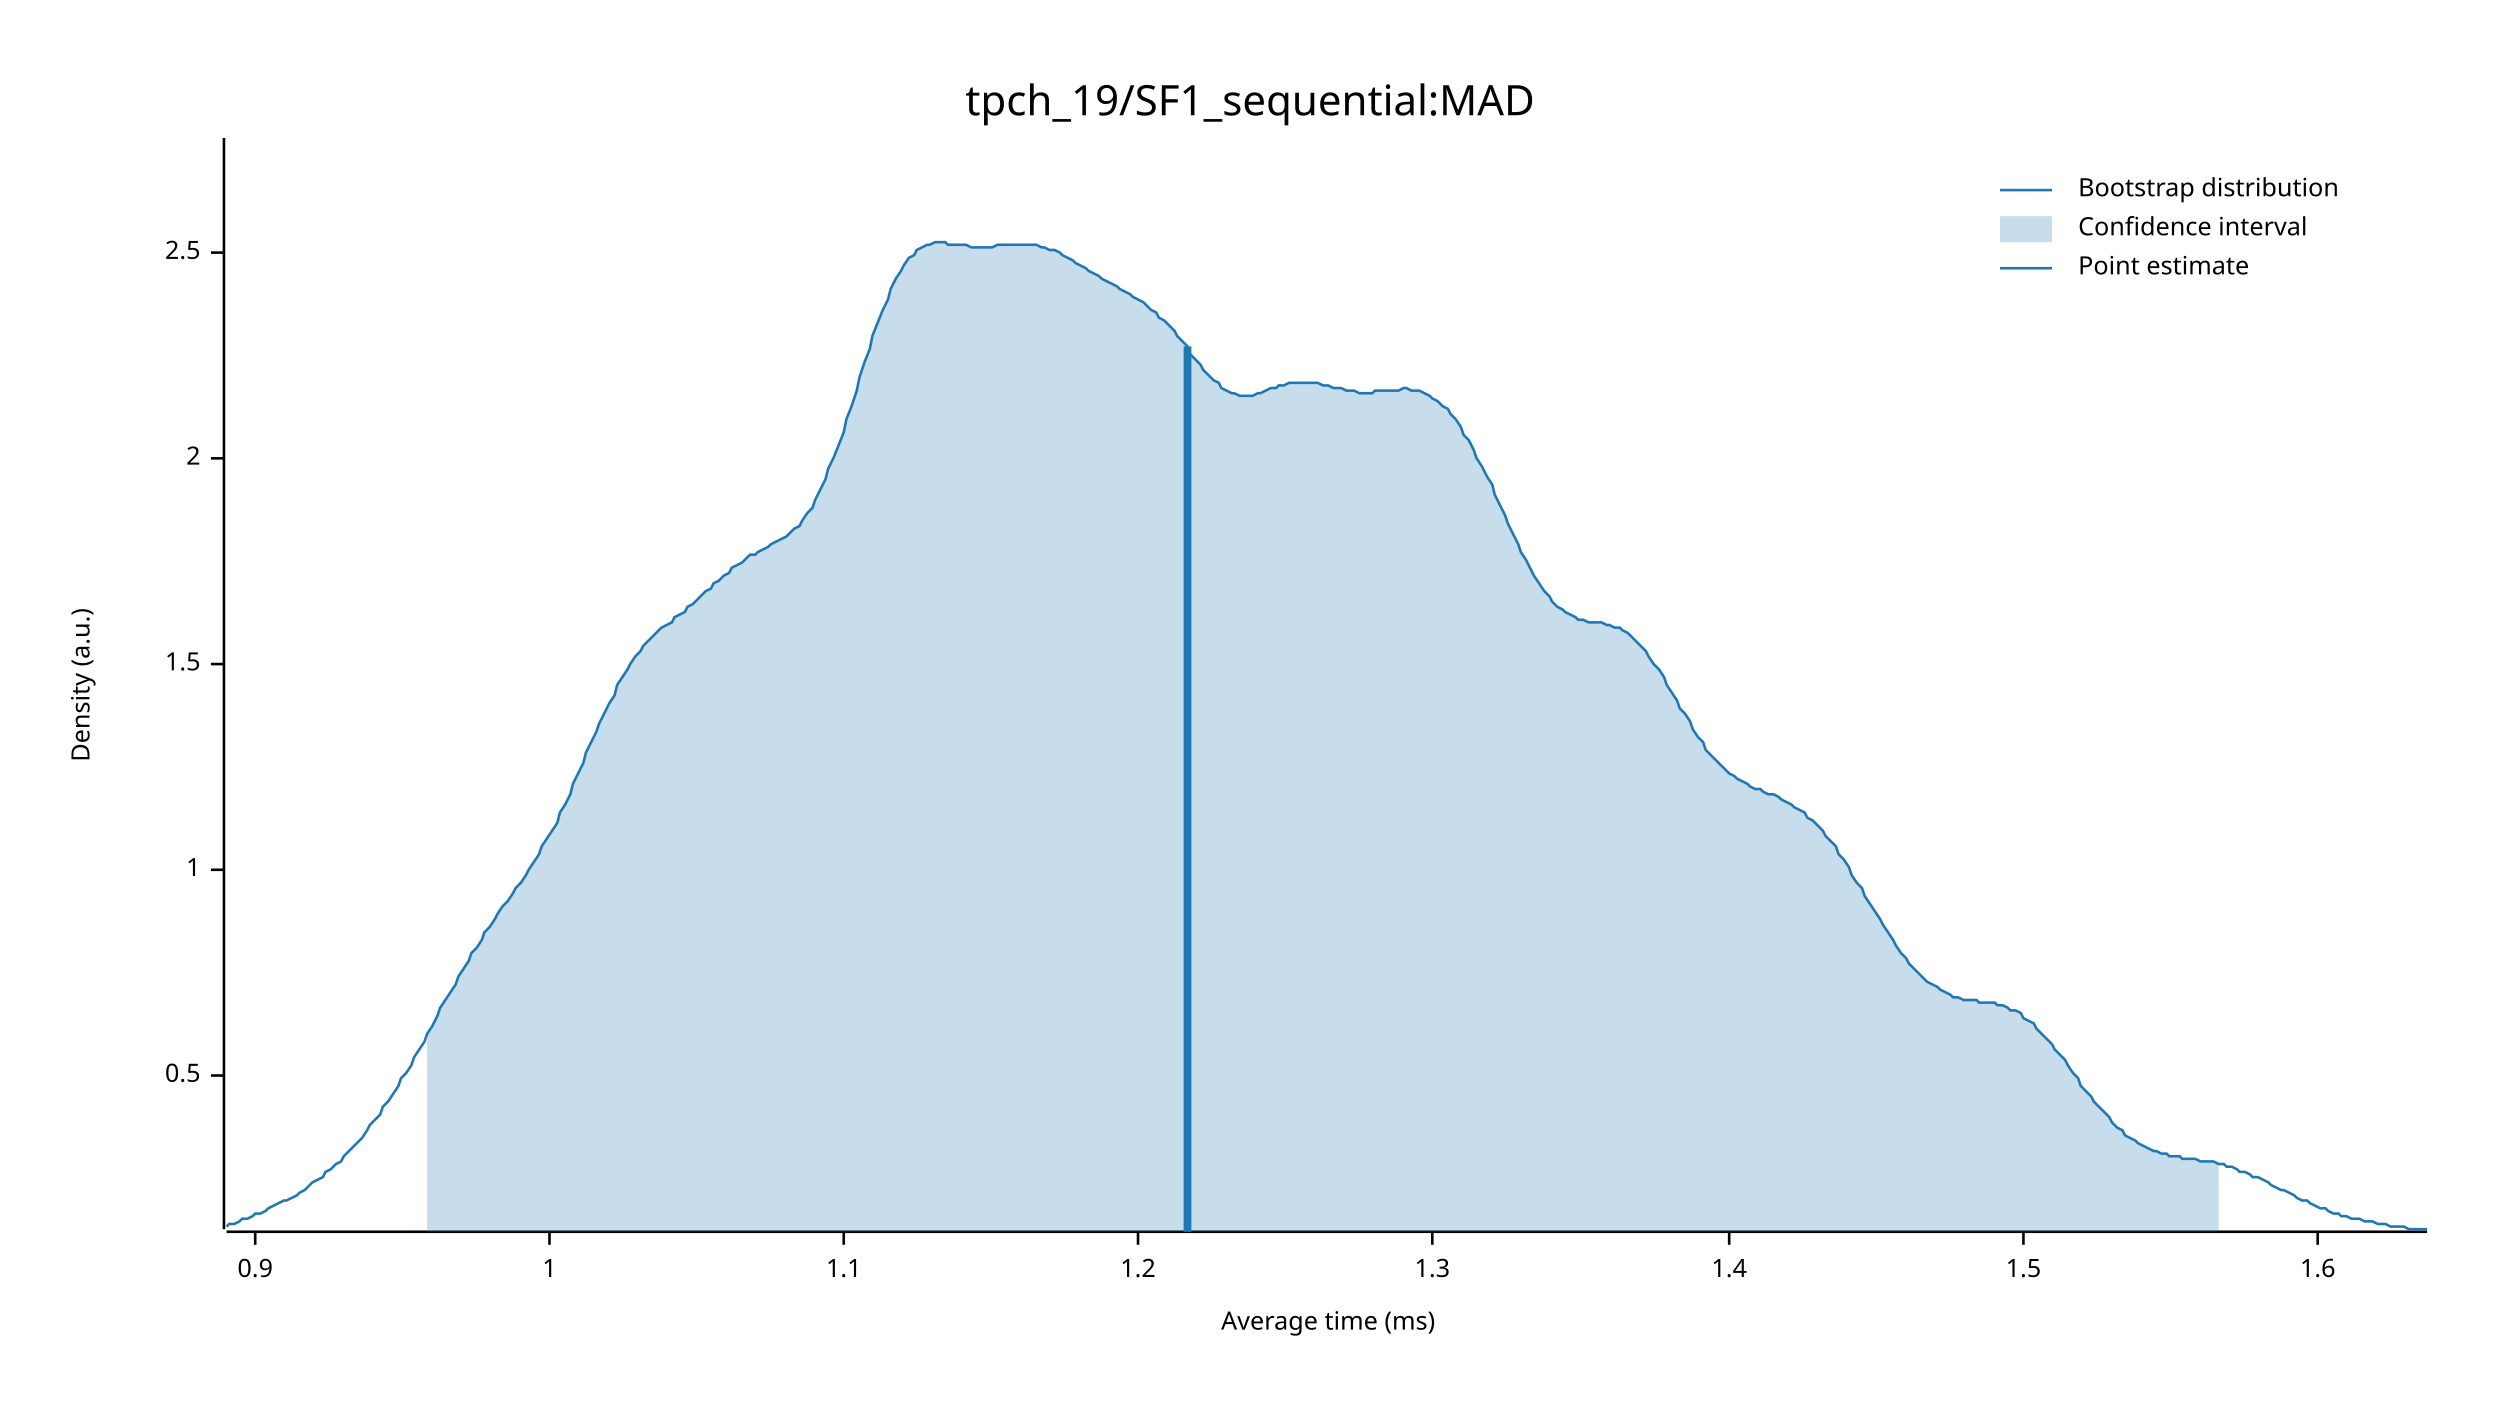
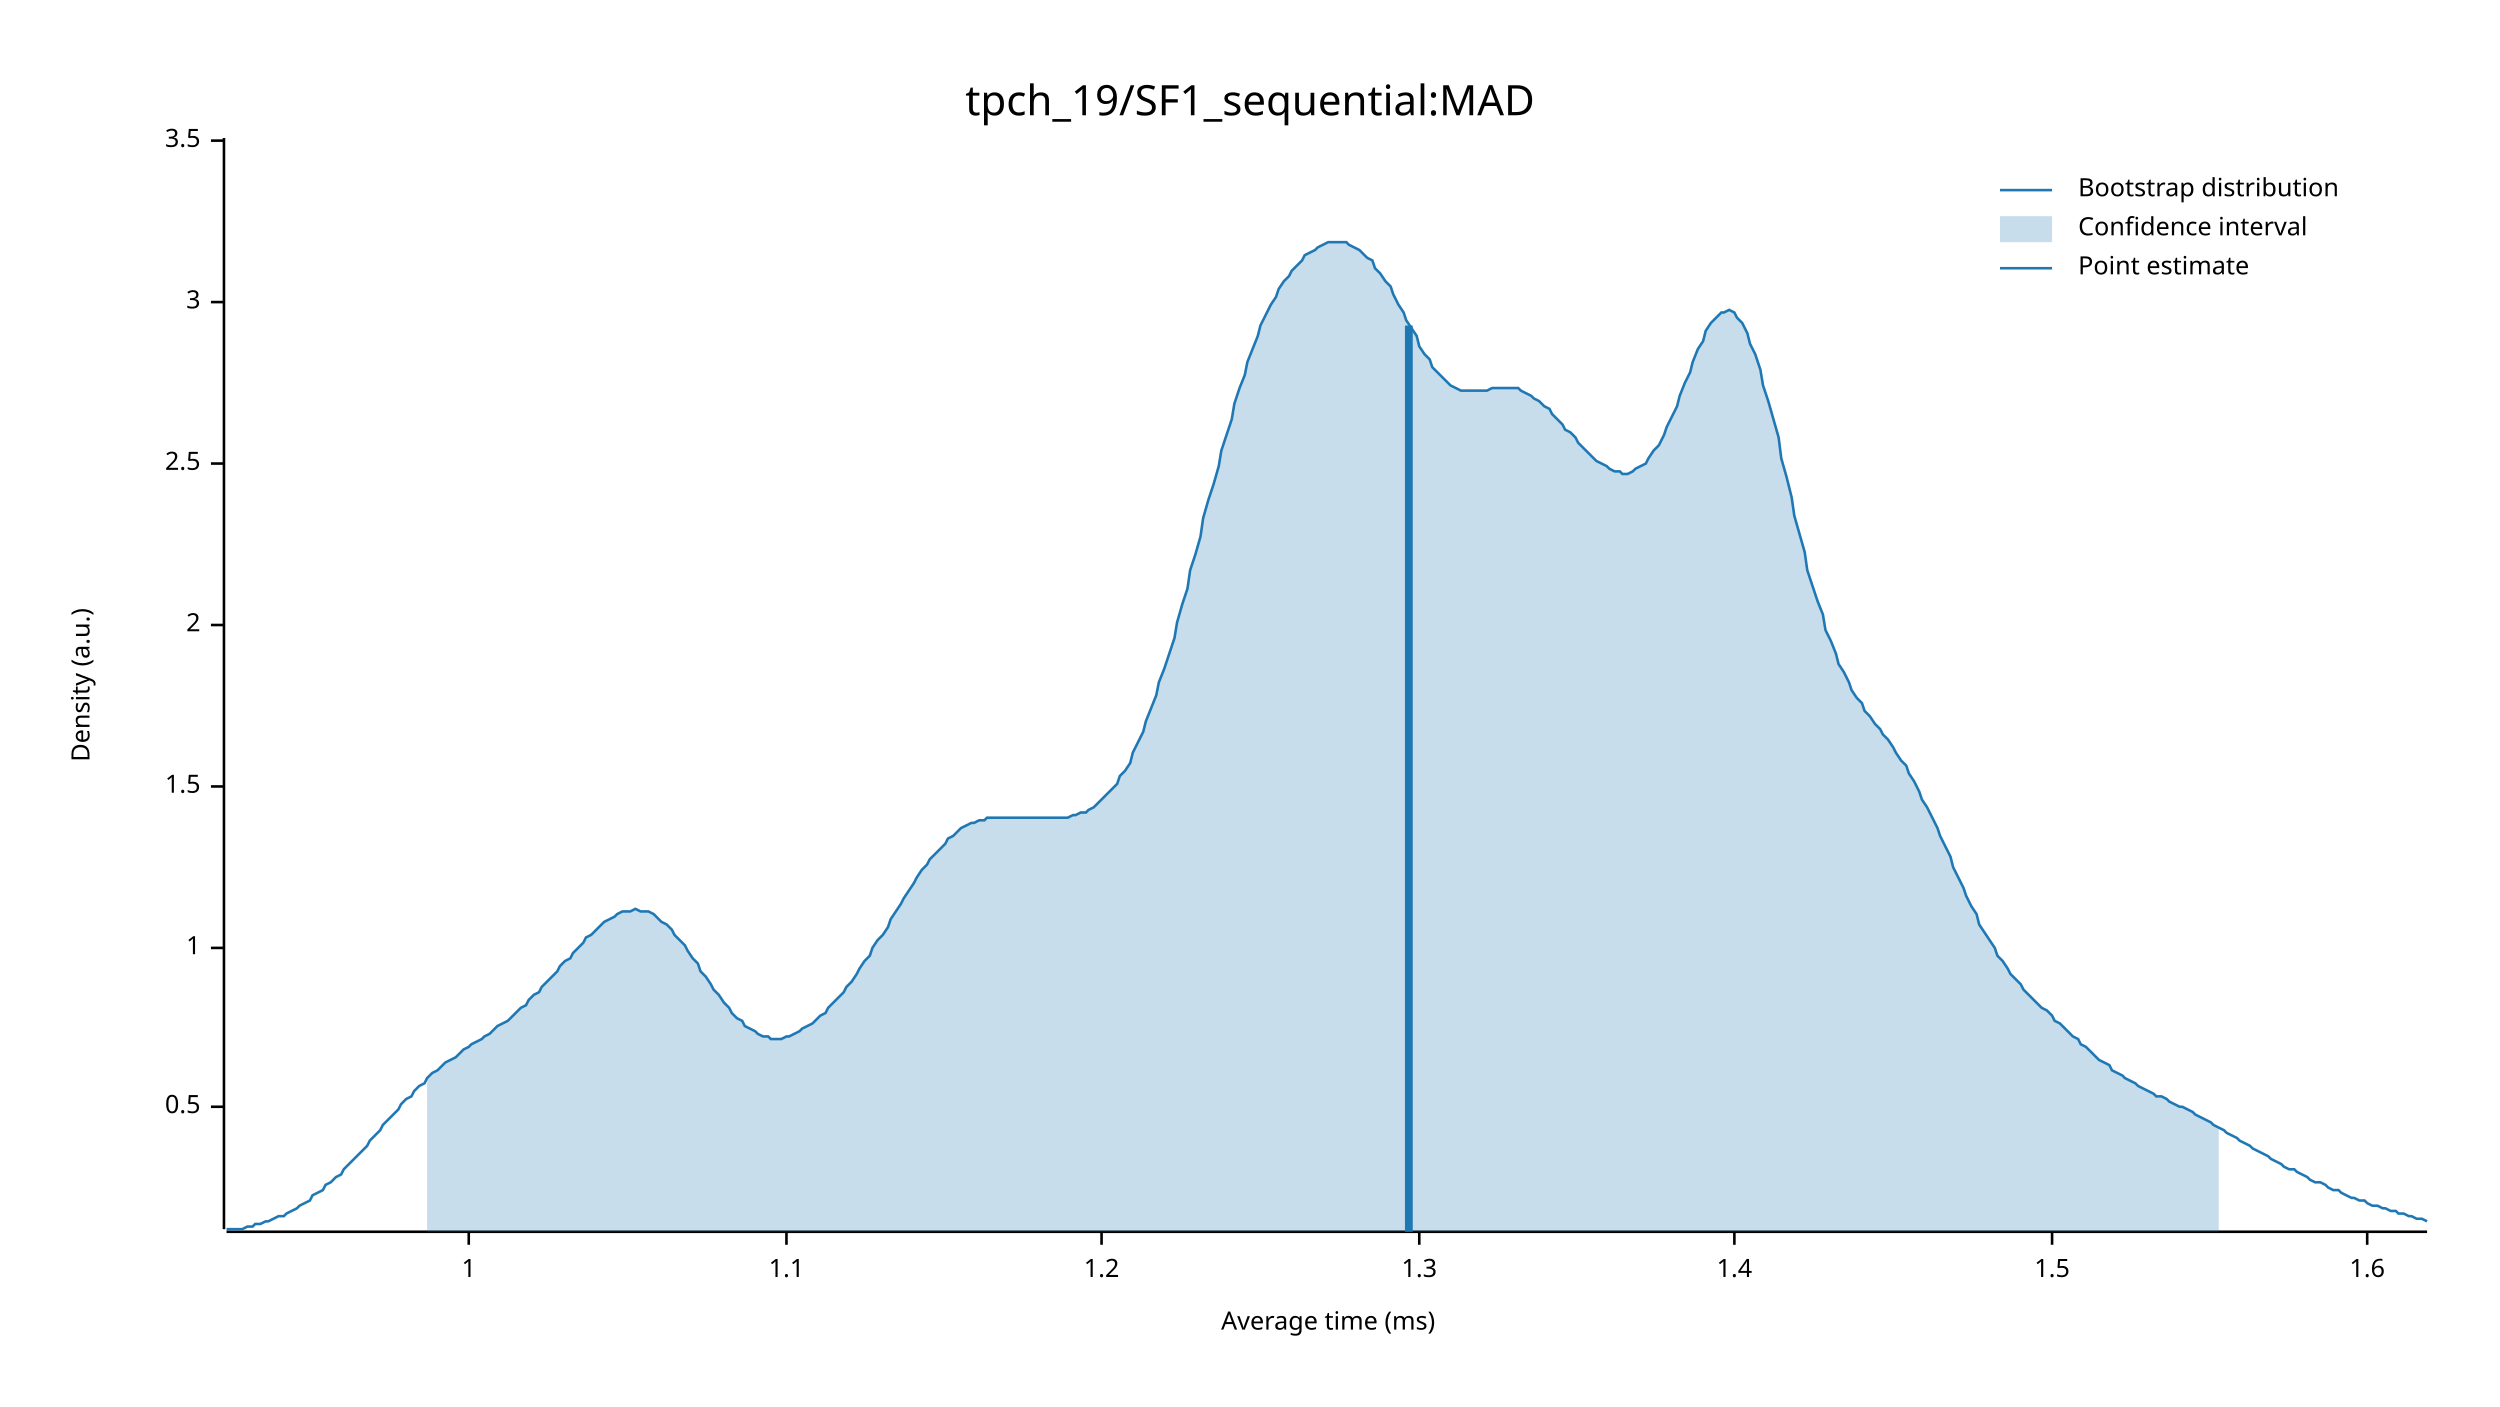
<svg xmlns="http://www.w3.org/2000/svg" width="960" height="540" viewBox="0 0 960 540">
  <text x="480" y="32" dy="0.76em" text-anchor="middle" font-family="sans-serif" font-size="16.129" opacity="1" fill="#000000">
tpch_19/SF1_sequential:MAD
</text>
  <text x="27" y="263" dy="0.76em" text-anchor="middle" font-family="sans-serif" font-size="9.677" opacity="1" fill="#000000" transform="rotate(270, 27, 263)">
Density (a.u.)
</text>
  <text x="510" y="513" dy="-0.5ex" text-anchor="middle" font-family="sans-serif" font-size="9.677" opacity="1" fill="#000000">
Average time (ms)
</text>
  <polyline fill="none" opacity="1" stroke="#000000" stroke-width="1" points="86,53 86,472 " />
-   <text x="77" y="413" dy="0.5ex" text-anchor="end" font-family="sans-serif" font-size="9.677" opacity="1" fill="#000000">
+   <text x="77" y="425" dy="0.5ex" text-anchor="end" font-family="sans-serif" font-size="9.677" opacity="1" fill="#000000">
0.5
</text>
-   <polyline fill="none" opacity="1" stroke="#000000" stroke-width="1" points="81,413 86,413 " />
-   <text x="77" y="334" dy="0.5ex" text-anchor="end" font-family="sans-serif" font-size="9.677" opacity="1" fill="#000000">
+   <polyline fill="none" opacity="1" stroke="#000000" stroke-width="1" points="81,425 86,425 " />
+   <text x="77" y="364" dy="0.5ex" text-anchor="end" font-family="sans-serif" font-size="9.677" opacity="1" fill="#000000">
1
</text>
-   <polyline fill="none" opacity="1" stroke="#000000" stroke-width="1" points="81,334 86,334 " />
-   <text x="77" y="255" dy="0.5ex" text-anchor="end" font-family="sans-serif" font-size="9.677" opacity="1" fill="#000000">
+   <polyline fill="none" opacity="1" stroke="#000000" stroke-width="1" points="81,364 86,364 " />
+   <text x="77" y="302" dy="0.5ex" text-anchor="end" font-family="sans-serif" font-size="9.677" opacity="1" fill="#000000">
1.5
</text>
-   <polyline fill="none" opacity="1" stroke="#000000" stroke-width="1" points="81,255 86,255 " />
-   <text x="77" y="176" dy="0.5ex" text-anchor="end" font-family="sans-serif" font-size="9.677" opacity="1" fill="#000000">
+   <polyline fill="none" opacity="1" stroke="#000000" stroke-width="1" points="81,302 86,302 " />
+   <text x="77" y="240" dy="0.5ex" text-anchor="end" font-family="sans-serif" font-size="9.677" opacity="1" fill="#000000">
2
</text>
-   <polyline fill="none" opacity="1" stroke="#000000" stroke-width="1" points="81,176 86,176 " />
-   <text x="77" y="97" dy="0.5ex" text-anchor="end" font-family="sans-serif" font-size="9.677" opacity="1" fill="#000000">
+   <polyline fill="none" opacity="1" stroke="#000000" stroke-width="1" points="81,240 86,240 " />
+   <text x="77" y="178" dy="0.5ex" text-anchor="end" font-family="sans-serif" font-size="9.677" opacity="1" fill="#000000">
2.5
</text>
-   <polyline fill="none" opacity="1" stroke="#000000" stroke-width="1" points="81,97 86,97 " />
+   <polyline fill="none" opacity="1" stroke="#000000" stroke-width="1" points="81,178 86,178 " />
+   <text x="77" y="116" dy="0.5ex" text-anchor="end" font-family="sans-serif" font-size="9.677" opacity="1" fill="#000000">
+ 3
+ </text>
+   <polyline fill="none" opacity="1" stroke="#000000" stroke-width="1" points="81,116 86,116 " />
+   <text x="77" y="54" dy="0.5ex" text-anchor="end" font-family="sans-serif" font-size="9.677" opacity="1" fill="#000000">
+ 3.5
+ </text>
+   <polyline fill="none" opacity="1" stroke="#000000" stroke-width="1" points="81,54 86,54 " />
  <polyline fill="none" opacity="1" stroke="#000000" stroke-width="1" points="87,473 932,473 " />
-   <text x="98" y="483" dy="0.76em" text-anchor="middle" font-family="sans-serif" font-size="9.677" opacity="1" fill="#000000">
- 0.9
- </text>
-   <polyline fill="none" opacity="1" stroke="#000000" stroke-width="1" points="98,473 98,478 " />
-   <text x="211" y="483" dy="0.76em" text-anchor="middle" font-family="sans-serif" font-size="9.677" opacity="1" fill="#000000">
+   <text x="180" y="483" dy="0.76em" text-anchor="middle" font-family="sans-serif" font-size="9.677" opacity="1" fill="#000000">
1
</text>
-   <polyline fill="none" opacity="1" stroke="#000000" stroke-width="1" points="211,473 211,478 " />
-   <text x="324" y="483" dy="0.76em" text-anchor="middle" font-family="sans-serif" font-size="9.677" opacity="1" fill="#000000">
+   <polyline fill="none" opacity="1" stroke="#000000" stroke-width="1" points="180,473 180,478 " />
+   <text x="302" y="483" dy="0.76em" text-anchor="middle" font-family="sans-serif" font-size="9.677" opacity="1" fill="#000000">
1.1
</text>
-   <polyline fill="none" opacity="1" stroke="#000000" stroke-width="1" points="324,473 324,478 " />
-   <text x="437" y="483" dy="0.76em" text-anchor="middle" font-family="sans-serif" font-size="9.677" opacity="1" fill="#000000">
+   <polyline fill="none" opacity="1" stroke="#000000" stroke-width="1" points="302,473 302,478 " />
+   <text x="423" y="483" dy="0.76em" text-anchor="middle" font-family="sans-serif" font-size="9.677" opacity="1" fill="#000000">
1.2
</text>
-   <polyline fill="none" opacity="1" stroke="#000000" stroke-width="1" points="437,473 437,478 " />
-   <text x="550" y="483" dy="0.76em" text-anchor="middle" font-family="sans-serif" font-size="9.677" opacity="1" fill="#000000">
+   <polyline fill="none" opacity="1" stroke="#000000" stroke-width="1" points="423,473 423,478 " />
+   <text x="545" y="483" dy="0.76em" text-anchor="middle" font-family="sans-serif" font-size="9.677" opacity="1" fill="#000000">
1.3
</text>
-   <polyline fill="none" opacity="1" stroke="#000000" stroke-width="1" points="550,473 550,478 " />
-   <text x="664" y="483" dy="0.76em" text-anchor="middle" font-family="sans-serif" font-size="9.677" opacity="1" fill="#000000">
+   <polyline fill="none" opacity="1" stroke="#000000" stroke-width="1" points="545,473 545,478 " />
+   <text x="666" y="483" dy="0.76em" text-anchor="middle" font-family="sans-serif" font-size="9.677" opacity="1" fill="#000000">
1.4
</text>
-   <polyline fill="none" opacity="1" stroke="#000000" stroke-width="1" points="664,473 664,478 " />
-   <text x="777" y="483" dy="0.76em" text-anchor="middle" font-family="sans-serif" font-size="9.677" opacity="1" fill="#000000">
+   <polyline fill="none" opacity="1" stroke="#000000" stroke-width="1" points="666,473 666,478 " />
+   <text x="788" y="483" dy="0.76em" text-anchor="middle" font-family="sans-serif" font-size="9.677" opacity="1" fill="#000000">
1.5
</text>
-   <polyline fill="none" opacity="1" stroke="#000000" stroke-width="1" points="777,473 777,478 " />
-   <text x="890" y="483" dy="0.76em" text-anchor="middle" font-family="sans-serif" font-size="9.677" opacity="1" fill="#000000">
+   <polyline fill="none" opacity="1" stroke="#000000" stroke-width="1" points="788,473 788,478 " />
+   <text x="909" y="483" dy="0.76em" text-anchor="middle" font-family="sans-serif" font-size="9.677" opacity="1" fill="#000000">
1.6
</text>
-   <polyline fill="none" opacity="1" stroke="#000000" stroke-width="1" points="890,473 890,478 " />
-   <polyline fill="none" opacity="1" stroke="#1F78B4" stroke-width="1" points="87,471 88,470 90,470 92,469 93,468 95,468 97,467 98,466 100,466 102,465 103,464 105,463 107,462 109,461 110,461 112,460 114,459 115,458 117,457 119,455 120,454 122,453 124,452 125,450 127,449 129,447 131,446 132,444 134,442 136,440 137,439 139,437 141,434 142,432 144,430 146,428 147,425 149,423 151,420 153,417 154,414 156,412 158,409 159,406 161,403 163,400 164,397 166,394 168,390 169,387 171,384 173,381 175,378 176,375 178,372 180,369 181,366 183,364 185,361 186,358 188,356 190,353 191,351 193,348 195,346 197,343 198,341 200,339 202,336 203,334 205,331 207,328 208,325 210,322 212,319 214,316 215,312 217,309 219,305 220,301 222,297 224,293 225,289 227,285 229,281 230,278 232,274 234,270 236,267 237,263 239,260 241,257 242,255 244,252 246,250 247,248 249,246 251,244 252,243 254,241 256,240 258,239 259,237 261,236 263,235 264,233 266,232 268,230 269,229 271,227 273,226 274,224 276,223 278,221 280,220 281,218 283,217 285,216 286,215 288,213 290,213 291,212 293,211 295,210 296,209 298,208 300,207 302,206 303,205 305,203 307,202 308,200 310,197 312,195 313,192 315,188 317,184 318,180 320,176 322,171 324,166 325,161 327,156 329,150 330,145 332,139 334,134 335,129 337,124 339,119 341,115 342,111 344,107 346,104 347,102 349,99 351,98 352,96 354,95 356,94 357,94 359,93 361,93 363,93 364,94 366,94 368,94 369,94 371,94 373,95 374,95 376,95 378,95 379,95 381,95 383,94 385,94 386,94 388,94 390,94 391,94 393,94 395,94 396,94 398,94 400,95 401,95 403,96 405,96 407,97 408,98 410,99 412,100 413,101 415,102 417,103 418,104 420,105 422,106 423,107 425,108 427,109 429,110 430,111 432,112 434,113 435,114 437,115 439,116 440,117 442,119 444,120 445,122 447,123 449,125 451,127 452,129 454,131 456,133 457,136 459,138 461,140 462,142 464,144 466,146 468,147 469,149 471,150 473,151 474,151 476,152 478,152 479,152 481,152 483,151 484,151 486,150 488,149 490,149 491,148 493,148 495,147 496,147 498,147 500,147 501,147 503,147 505,147 506,147 508,148 510,148 512,149 513,149 515,149 517,150 518,150 520,150 522,151 523,151 525,151 527,151 528,150 530,150 532,150 534,150 535,150 537,150 539,149 540,149 542,150 544,150 545,150 547,151 549,152 550,153 552,154 554,156 556,157 557,159 559,161 561,164 562,167 564,169 566,173 567,176 569,179 571,183 573,186 574,190 576,194 578,198 579,201 581,205 583,209 584,212 586,215 588,219 589,221 591,224 593,227 595,229 596,231 598,233 600,234 601,235 603,236 605,237 606,238 608,238 610,239 611,239 613,239 615,239 617,240 618,240 620,241 622,241 623,242 625,243 627,245 628,246 630,248 632,250 633,252 635,255 637,257 639,260 640,263 642,266 644,269 645,272 647,274 649,277 650,280 652,283 654,285 655,288 657,290 659,292 661,294 662,295 664,297 666,298 667,299 669,300 671,301 672,302 674,303 676,303 677,304 679,305 681,305 683,306 684,307 686,308 688,309 689,310 691,311 693,312 694,314 696,315 698,317 700,319 701,321 703,323 705,325 706,328 708,330 710,333 711,336 713,339 715,341 716,344 718,347 720,350 722,353 723,355 725,358 727,361 728,363 730,366 732,368 733,370 735,372 737,374 738,375 740,377 742,378 744,379 745,380 747,381 749,382 750,383 752,383 754,384 755,384 757,384 759,384 760,385 762,385 764,385 766,385 767,386 769,386 771,387 772,388 774,388 776,389 777,391 779,392 781,393 782,395 784,397 786,399 788,401 789,403 791,405 793,407 794,409 796,412 798,414 799,417 801,419 803,421 804,423 806,425 808,427 810,429 811,431 813,433 815,434 816,436 818,437 820,438 821,439 823,440 825,441 827,442 828,442 830,443 832,443 833,444 835,444 837,444 838,445 840,445 842,445 843,445 845,446 847,446 849,446 850,446 852,447 854,447 855,448 857,448 859,449 860,450 862,450 864,451 865,452 867,452 869,453 871,454 872,455 874,456 876,457 877,457 879,458 881,459 882,460 884,461 886,461 887,462 889,463 891,464 893,464 894,465 896,466 898,466 899,467 901,467 903,468 904,468 906,468 908,469 909,469 911,469 913,470 915,470 916,470 918,471 920,471 921,471 923,471 925,472 926,472 928,472 930,472 932,472 " />
-   <polygon opacity="0.25" fill="#1F78B4" points="164,397 166,394 168,390 169,387 171,384 173,381 175,378 176,375 178,372 180,369 181,366 183,364 185,361 186,358 188,356 190,353 191,351 193,348 195,346 197,343 198,341 200,339 202,336 203,334 205,331 207,328 208,325 210,322 212,319 214,316 215,312 217,309 219,305 220,301 222,297 224,293 225,289 227,285 229,281 230,278 232,274 234,270 236,267 237,263 239,260 241,257 242,255 244,252 246,250 247,248 249,246 251,244 252,243 254,241 256,240 258,239 259,237 261,236 263,235 264,233 266,232 268,230 269,229 271,227 273,226 274,224 276,223 278,221 280,220 281,218 283,217 285,216 286,215 288,213 290,213 291,212 293,211 295,210 296,209 298,208 300,207 302,206 303,205 305,203 307,202 308,200 310,197 312,195 313,192 315,188 317,184 318,180 320,176 322,171 324,166 325,161 327,156 329,150 330,145 332,139 334,134 335,129 337,124 339,119 341,115 342,111 344,107 346,104 347,102 349,99 351,98 352,96 354,95 356,94 357,94 359,93 361,93 363,93 364,94 366,94 368,94 369,94 371,94 373,95 374,95 376,95 378,95 379,95 381,95 383,94 385,94 386,94 388,94 390,94 391,94 393,94 395,94 396,94 398,94 400,95 401,95 403,96 405,96 407,97 408,98 410,99 412,100 413,101 415,102 417,103 418,104 420,105 422,106 423,107 425,108 427,109 429,110 430,111 432,112 434,113 435,114 437,115 439,116 440,117 442,119 444,120 445,122 447,123 449,125 451,127 452,129 454,131 456,133 457,136 459,138 461,140 462,142 464,144 466,146 468,147 469,149 471,150 473,151 474,151 476,152 478,152 479,152 481,152 483,151 484,151 486,150 488,149 490,149 491,148 493,148 495,147 496,147 498,147 500,147 501,147 503,147 505,147 506,147 508,148 510,148 512,149 513,149 515,149 517,150 518,150 520,150 522,151 523,151 525,151 527,151 528,150 530,150 532,150 534,150 535,150 537,150 539,149 540,149 542,150 544,150 545,150 547,151 549,152 550,153 552,154 554,156 556,157 557,159 559,161 561,164 562,167 564,169 566,173 567,176 569,179 571,183 573,186 574,190 576,194 578,198 579,201 581,205 583,209 584,212 586,215 588,219 589,221 591,224 593,227 595,229 596,231 598,233 600,234 601,235 603,236 605,237 606,238 608,238 610,239 611,239 613,239 615,239 617,240 618,240 620,241 622,241 623,242 625,243 627,245 628,246 630,248 632,250 633,252 635,255 637,257 639,260 640,263 642,266 644,269 645,272 647,274 649,277 650,280 652,283 654,285 655,288 657,290 659,292 661,294 662,295 664,297 666,298 667,299 669,300 671,301 672,302 674,303 676,303 677,304 679,305 681,305 683,306 684,307 686,308 688,309 689,310 691,311 693,312 694,314 696,315 698,317 700,319 701,321 703,323 705,325 706,328 708,330 710,333 711,336 713,339 715,341 716,344 718,347 720,350 722,353 723,355 725,358 727,361 728,363 730,366 732,368 733,370 735,372 737,374 738,375 740,377 742,378 744,379 745,380 747,381 749,382 750,383 752,383 754,384 755,384 757,384 759,384 760,385 762,385 764,385 766,385 767,386 769,386 771,387 772,388 774,388 776,389 777,391 779,392 781,393 782,395 784,397 786,399 788,401 789,403 791,405 793,407 794,409 796,412 798,414 799,417 801,419 803,421 804,423 806,425 808,427 810,429 811,431 813,433 815,434 816,436 818,437 820,438 821,439 823,440 825,441 827,442 828,442 830,443 832,443 833,444 835,444 837,444 838,445 840,445 842,445 843,445 845,446 847,446 849,446 850,446 852,447 852,473 164,473 " />
-   <polyline fill="none" opacity="1" stroke="#1F78B4" stroke-width="3" points="456,473 456,133 " />
+   <polyline fill="none" opacity="1" stroke="#000000" stroke-width="1" points="909,473 909,478 " />
+   <polyline fill="none" opacity="1" stroke="#1F78B4" stroke-width="1" points="87,472 88,472 90,472 92,472 93,472 95,471 97,471 98,470 100,470 102,469 103,469 105,468 107,467 109,467 110,466 112,465 114,464 115,463 117,462 119,461 120,459 122,458 124,457 125,455 127,454 129,452 131,451 132,449 134,447 136,445 137,444 139,442 141,440 142,438 144,436 146,434 147,432 149,430 151,428 153,426 154,424 156,422 158,421 159,419 161,417 163,416 164,414 166,412 168,411 169,410 171,408 173,407 175,406 176,405 178,403 180,402 181,401 183,400 185,399 186,398 188,397 190,395 191,394 193,393 195,392 197,390 198,389 200,387 202,386 203,384 205,382 207,381 208,379 210,377 212,375 214,373 215,371 217,369 219,368 220,366 222,364 224,362 225,360 227,359 229,357 230,356 232,354 234,353 236,352 237,351 239,350 241,350 242,350 244,349 246,350 247,350 249,350 251,351 252,352 254,354 256,355 258,357 259,359 261,361 263,363 264,365 266,368 268,370 269,373 271,375 273,378 274,380 276,382 278,385 280,387 281,389 283,391 285,392 286,394 288,395 290,396 291,397 293,398 295,398 296,399 298,399 300,399 302,398 303,398 305,397 307,396 308,395 310,394 312,393 313,392 315,390 317,389 318,387 320,385 322,383 324,381 325,379 327,377 329,374 330,372 332,369 334,367 335,364 337,361 339,359 341,356 342,353 344,350 346,347 347,345 349,342 351,339 352,337 354,334 356,332 357,330 359,328 361,326 363,324 364,322 366,321 368,319 369,318 371,317 373,316 374,316 376,315 378,315 379,314 381,314 383,314 385,314 386,314 388,314 390,314 391,314 393,314 395,314 396,314 398,314 400,314 401,314 403,314 405,314 407,314 408,314 410,314 412,313 413,313 415,312 417,312 418,311 420,310 422,308 423,307 425,305 427,303 429,301 430,298 432,296 434,293 435,289 437,285 439,281 440,277 442,272 444,267 445,262 447,257 449,251 451,245 452,239 454,232 456,226 457,219 459,213 461,206 462,199 464,192 466,186 468,179 469,173 471,167 473,161 474,155 476,149 478,144 479,139 481,134 483,129 484,125 486,121 488,117 490,114 491,111 493,108 495,106 496,104 498,102 500,100 501,98 503,97 505,96 506,95 508,94 510,93 512,93 513,93 515,93 517,93 518,94 520,95 522,96 523,97 525,99 527,100 528,103 530,105 532,108 534,110 535,113 537,117 539,120 540,123 542,126 544,129 545,133 547,136 549,138 550,141 552,143 554,145 556,147 557,148 559,149 561,150 562,150 564,150 566,150 567,150 569,150 571,150 573,149 574,149 576,149 578,149 579,149 581,149 583,149 584,150 586,151 588,152 589,153 591,154 593,156 595,157 596,159 598,161 600,163 601,165 603,166 605,168 606,170 608,172 610,174 611,175 613,177 615,178 617,179 618,180 620,181 622,181 623,182 625,182 627,181 628,180 630,179 632,178 633,176 635,173 637,171 639,167 640,164 642,160 644,156 645,152 647,147 649,143 650,139 652,134 654,131 655,127 657,124 659,122 661,120 662,120 664,119 666,120 667,122 669,124 671,128 672,132 674,136 676,142 677,148 679,154 681,161 683,168 684,176 686,183 688,191 689,198 691,205 693,212 694,219 696,225 698,231 700,236 701,242 703,246 705,251 706,255 708,258 710,262 711,265 713,268 715,270 716,273 718,275 720,278 722,280 723,282 725,284 727,287 728,289 730,292 732,294 733,297 735,300 737,304 738,307 740,310 742,314 744,318 745,321 747,325 749,329 750,333 752,337 754,341 755,344 757,348 759,351 760,355 762,358 764,361 766,364 767,367 769,369 771,372 772,374 774,376 776,378 777,380 779,382 781,384 782,385 784,387 786,388 788,390 789,392 791,393 793,395 794,396 796,398 798,399 799,401 801,402 803,404 804,405 806,407 808,408 810,409 811,411 813,412 815,413 816,414 818,415 820,416 821,417 823,418 825,419 827,420 828,421 830,421 832,422 833,423 835,424 837,425 838,425 840,426 842,427 843,428 845,429 847,430 849,431 850,432 852,433 854,434 855,435 857,436 859,437 860,438 862,439 864,440 865,441 867,442 869,443 871,444 872,445 874,446 876,447 877,448 879,449 881,449 882,450 884,451 886,452 887,453 889,454 891,454 893,455 894,456 896,457 898,457 899,458 901,459 903,460 904,460 906,461 908,461 909,462 911,463 913,463 915,464 916,464 918,465 920,465 921,466 923,466 925,467 926,467 928,468 930,468 932,469 " />
+   <polygon opacity="0.25" fill="#1F78B4" points="164,414 166,412 168,411 169,410 171,408 173,407 175,406 176,405 178,403 180,402 181,401 183,400 185,399 186,398 188,397 190,395 191,394 193,393 195,392 197,390 198,389 200,387 202,386 203,384 205,382 207,381 208,379 210,377 212,375 214,373 215,371 217,369 219,368 220,366 222,364 224,362 225,360 227,359 229,357 230,356 232,354 234,353 236,352 237,351 239,350 241,350 242,350 244,349 246,350 247,350 249,350 251,351 252,352 254,354 256,355 258,357 259,359 261,361 263,363 264,365 266,368 268,370 269,373 271,375 273,378 274,380 276,382 278,385 280,387 281,389 283,391 285,392 286,394 288,395 290,396 291,397 293,398 295,398 296,399 298,399 300,399 302,398 303,398 305,397 307,396 308,395 310,394 312,393 313,392 315,390 317,389 318,387 320,385 322,383 324,381 325,379 327,377 329,374 330,372 332,369 334,367 335,364 337,361 339,359 341,356 342,353 344,350 346,347 347,345 349,342 351,339 352,337 354,334 356,332 357,330 359,328 361,326 363,324 364,322 366,321 368,319 369,318 371,317 373,316 374,316 376,315 378,315 379,314 381,314 383,314 385,314 386,314 388,314 390,314 391,314 393,314 395,314 396,314 398,314 400,314 401,314 403,314 405,314 407,314 408,314 410,314 412,313 413,313 415,312 417,312 418,311 420,310 422,308 423,307 425,305 427,303 429,301 430,298 432,296 434,293 435,289 437,285 439,281 440,277 442,272 444,267 445,262 447,257 449,251 451,245 452,239 454,232 456,226 457,219 459,213 461,206 462,199 464,192 466,186 468,179 469,173 471,167 473,161 474,155 476,149 478,144 479,139 481,134 483,129 484,125 486,121 488,117 490,114 491,111 493,108 495,106 496,104 498,102 500,100 501,98 503,97 505,96 506,95 508,94 510,93 512,93 513,93 515,93 517,93 518,94 520,95 522,96 523,97 525,99 527,100 528,103 530,105 532,108 534,110 535,113 537,117 539,120 540,123 542,126 544,129 545,133 547,136 549,138 550,141 552,143 554,145 556,147 557,148 559,149 561,150 562,150 564,150 566,150 567,150 569,150 571,150 573,149 574,149 576,149 578,149 579,149 581,149 583,149 584,150 586,151 588,152 589,153 591,154 593,156 595,157 596,159 598,161 600,163 601,165 603,166 605,168 606,170 608,172 610,174 611,175 613,177 615,178 617,179 618,180 620,181 622,181 623,182 625,182 627,181 628,180 630,179 632,178 633,176 635,173 637,171 639,167 640,164 642,160 644,156 645,152 647,147 649,143 650,139 652,134 654,131 655,127 657,124 659,122 661,120 662,120 664,119 666,120 667,122 669,124 671,128 672,132 674,136 676,142 677,148 679,154 681,161 683,168 684,176 686,183 688,191 689,198 691,205 693,212 694,219 696,225 698,231 700,236 701,242 703,246 705,251 706,255 708,258 710,262 711,265 713,268 715,270 716,273 718,275 720,278 722,280 723,282 725,284 727,287 728,289 730,292 732,294 733,297 735,300 737,304 738,307 740,310 742,314 744,318 745,321 747,325 749,329 750,333 752,337 754,341 755,344 757,348 759,351 760,355 762,358 764,361 766,364 767,367 769,369 771,372 772,374 774,376 776,378 777,380 779,382 781,384 782,385 784,387 786,388 788,390 789,392 791,393 793,395 794,396 796,398 798,399 799,401 801,402 803,404 804,405 806,407 808,408 810,409 811,411 813,412 815,413 816,414 818,415 820,416 821,417 823,418 825,419 827,420 828,421 830,421 832,422 833,423 835,424 837,425 838,425 840,426 842,427 843,428 845,429 847,430 849,431 850,432 852,433 852,473 164,473 " />
+   <polyline fill="none" opacity="1" stroke="#1F78B4" stroke-width="3" points="541,473 541,125 " />
  <text x="798" y="68" dy="0.76em" text-anchor="start" font-family="sans-serif" font-size="9.677" opacity="1" fill="#000000">
Bootstrap distribution
</text>
  <text x="798" y="83" dy="0.76em" text-anchor="start" font-family="sans-serif" font-size="9.677" opacity="1" fill="#000000">
Confidence interval
</text>
  <text x="798" y="98" dy="0.76em" text-anchor="start" font-family="sans-serif" font-size="9.677" opacity="1" fill="#000000">
Point estimate
</text>
  <polyline fill="none" opacity="1" stroke="#1F78B4" stroke-width="1" points="768,73 788,73 " />
  <rect x="768" y="83" width="20" height="10" opacity="0.25" fill="#1F78B4" stroke="none" />
  <polyline fill="none" opacity="1" stroke="#1F78B4" stroke-width="1" points="768,103 788,103 " />
</svg>
